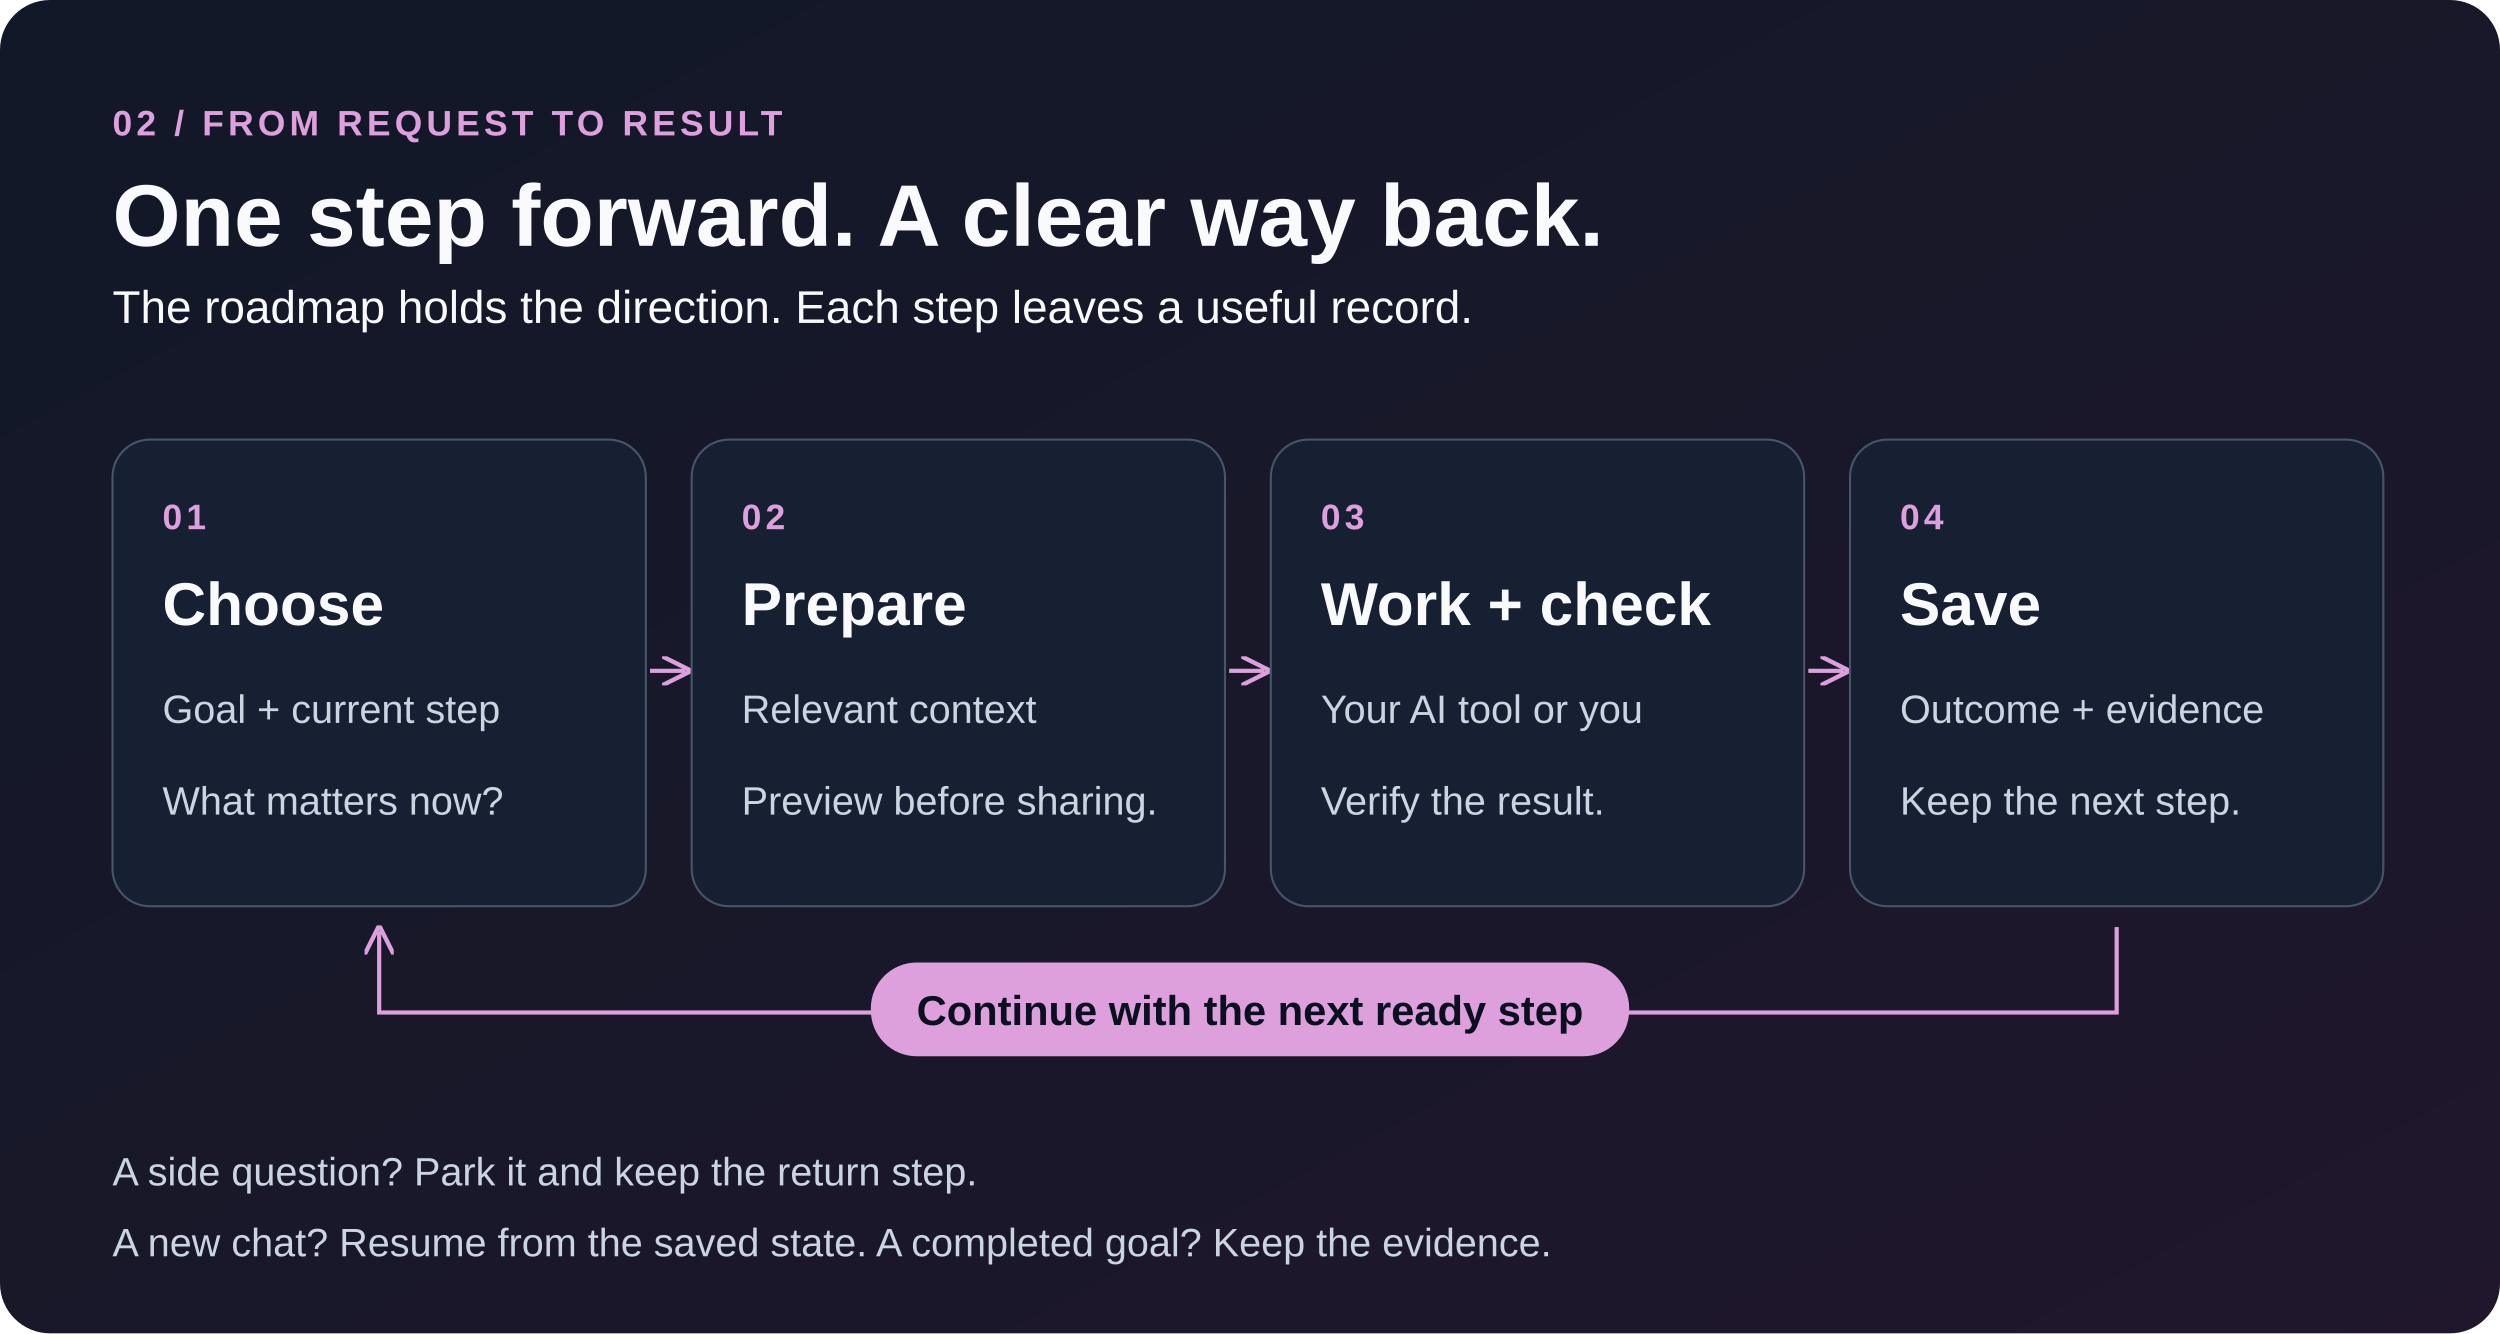
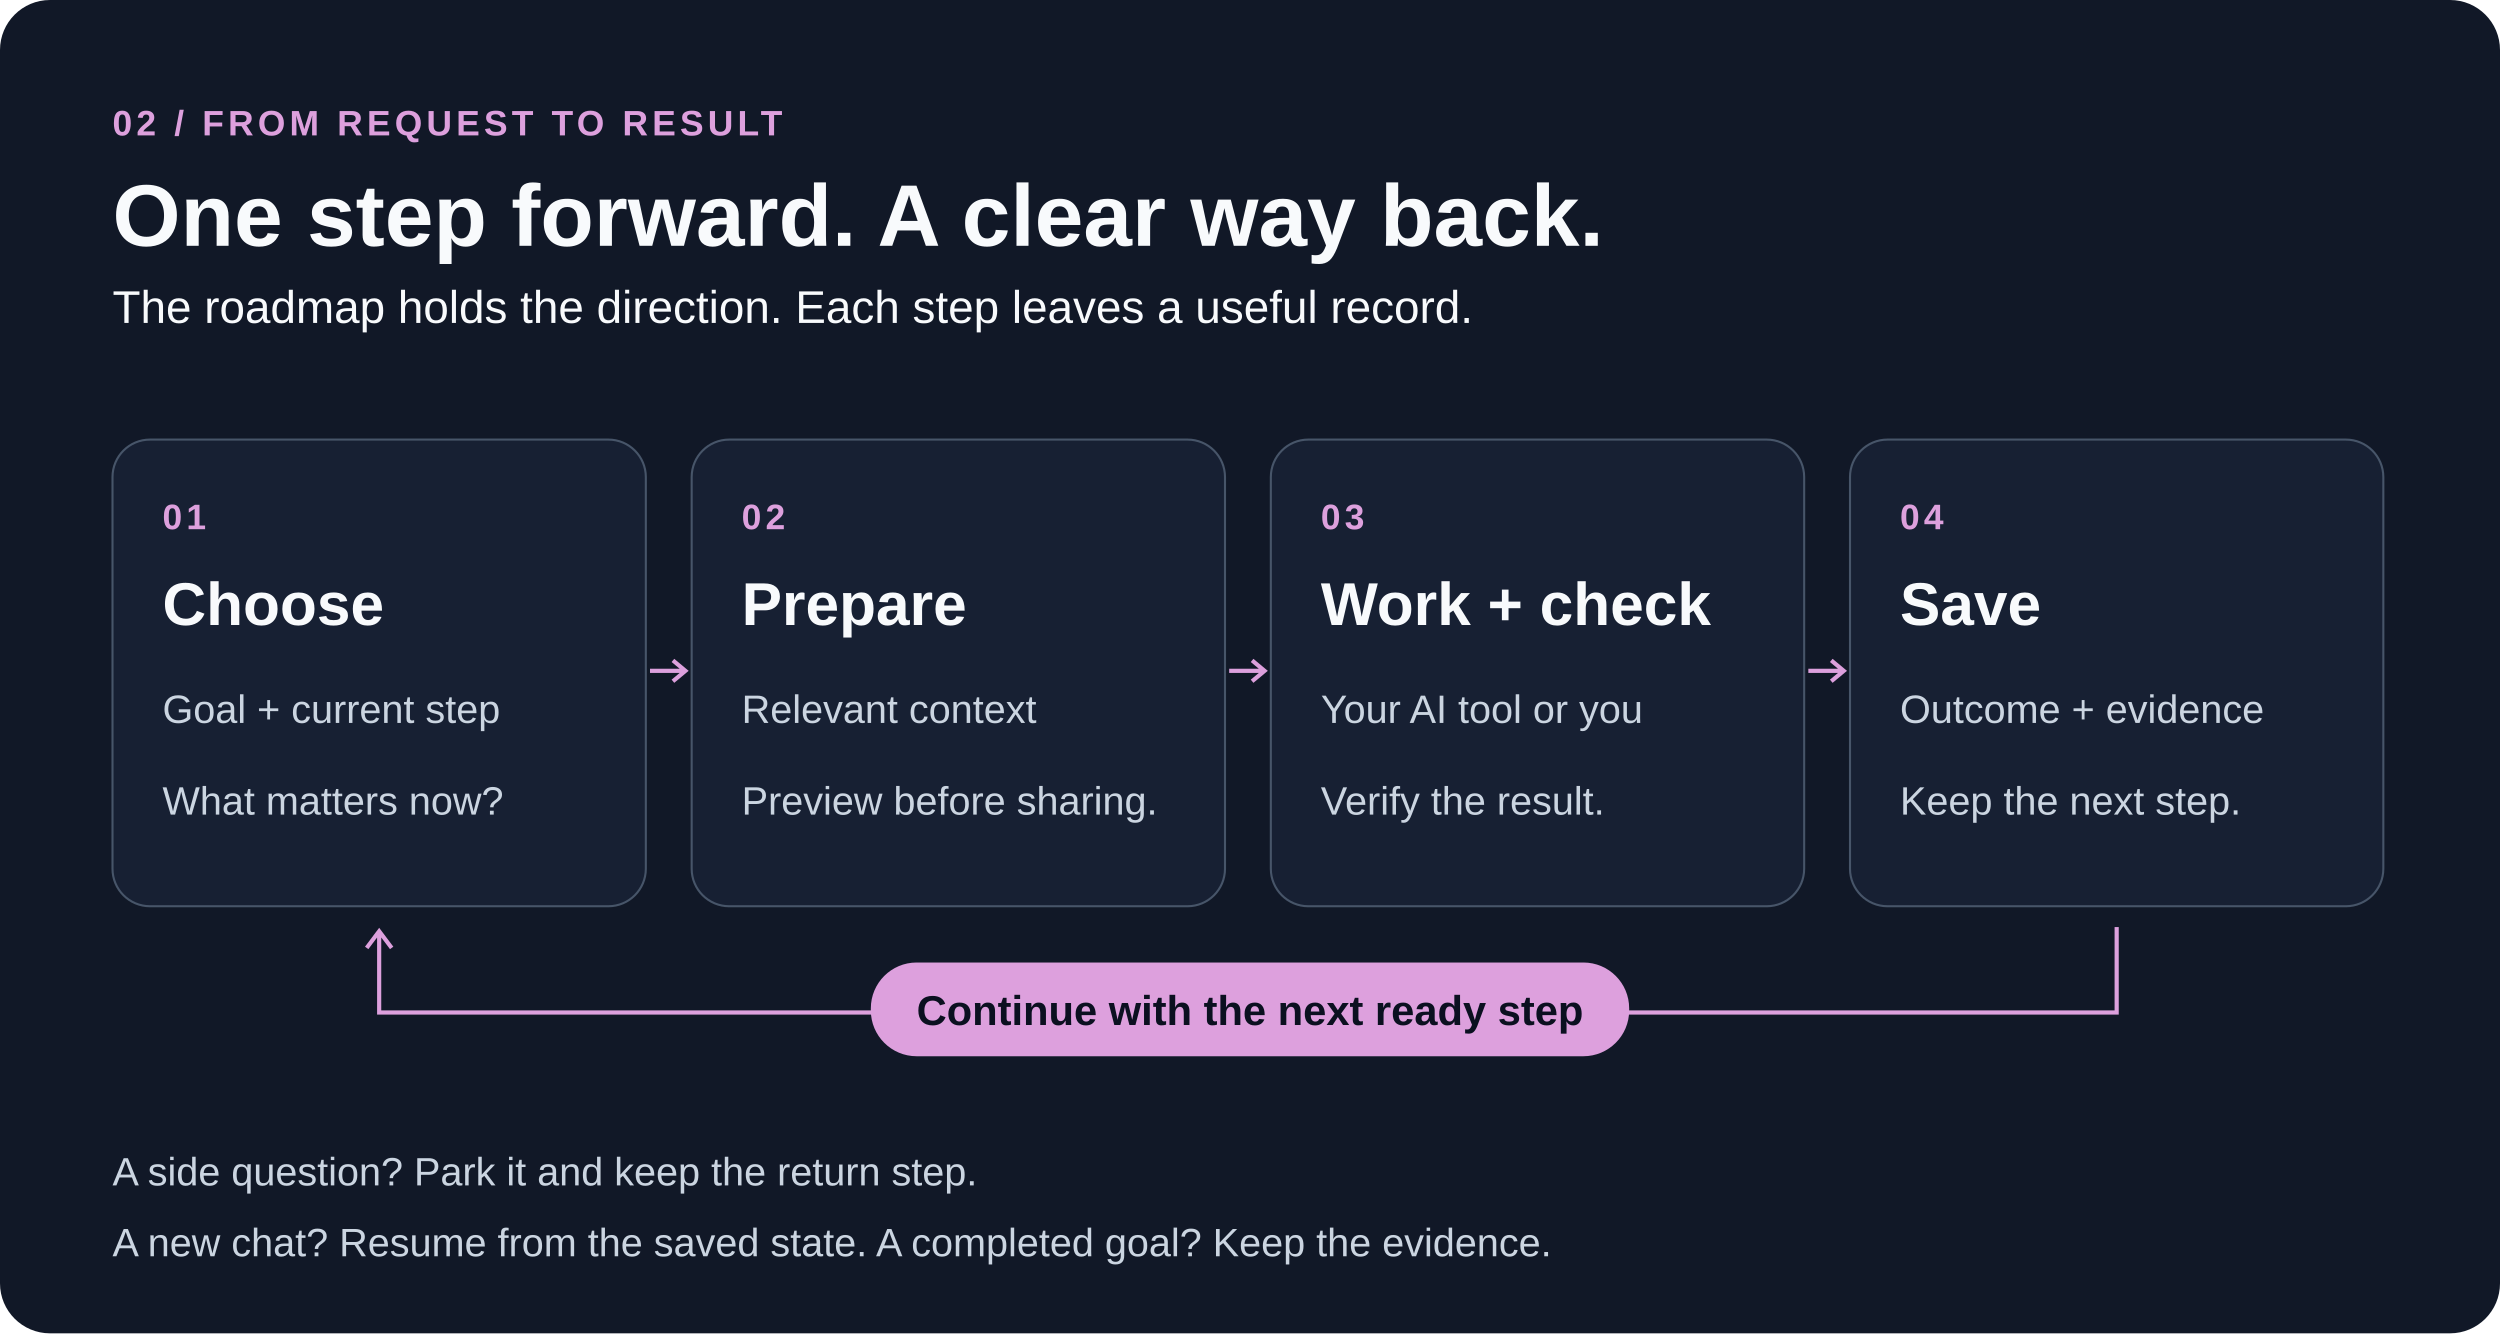
<svg xmlns="http://www.w3.org/2000/svg" width="1200" height="640" viewBox="0 0 1200 640" role="img" aria-labelledby="title desc">
-   <defs>
-     <linearGradient id="bg" x2="1" y2="1">
-       <stop stop-color="#111827" />
-       <stop offset="1" stop-color="#20172c" />
-     </linearGradient>
-     <marker id="arrow" viewBox="0 0 10 10" refX="8" refY="5" markerWidth="7" markerHeight="7" orient="auto-start-reverse">
-       <path d="M0 0 10 5 0 10" fill="none" stroke="#DDA0DD" stroke-width="1.5" />
-     </marker>
-   </defs>
-   <rect width="1200" height="640" rx="24" fill="url(#bg)" />
-   <style>text{font-family:Segoe UI,Arial,sans-serif;fill:#F8FAFC}.small{font-size:19px;fill:#CBD5E1}.label{font-size:17px;letter-spacing:2px;fill:#DDA0DD;font-weight:700}.heading{font-size:29px;font-weight:700}.body{font-size:22px}.line{fill:none;stroke:#DDA0DD;stroke-width:2;marker-end:url(#arrow)}</style>
+   <rect width="1200" height="640" rx="24" fill="#111827" />
+   <style>text{font-family:Segoe UI,Arial,sans-serif;fill:#F8FAFC}.small{font-size:19px;fill:#CBD5E1}.label{font-size:17px;letter-spacing:2px;fill:#DDA0DD;font-weight:700}.heading{font-size:29px;font-weight:700}.body{font-size:22px}.line{fill:none;stroke:#DDA0DD;stroke-width:2}</style>
  <text x="54" y="65" class="label">02 / FROM REQUEST TO RESULT</text>
  <text x="54" y="118" font-size="42" font-weight="700">One step forward. A clear way back.</text>
  <text x="54" y="155" class="body">The roadmap holds the direction. Each step leaves a useful record.</text>
  <rect x="54" y="211" width="256" height="224" rx="18" fill="#172033" stroke="#475569" />
  <text x="78" y="254" class="label">01</text>
  <text x="78" y="300" class="heading">Choose</text>
  <text x="78" y="347" class="small">Goal + current step</text>
  <text x="78" y="391" class="small">What matters now?</text>
-   <path d="M312 322h17" class="line" />
+   <path d="M312 322h17 M323 317L329 322L323 327" class="line" />
  <rect x="332" y="211" width="256" height="224" rx="18" fill="#172033" stroke="#475569" />
  <text x="356" y="254" class="label">02</text>
  <text x="356" y="300" class="heading">Prepare</text>
  <text x="356" y="347" class="small">Relevant context</text>
  <text x="356" y="391" class="small">Preview before sharing.</text>
-   <path d="M590 322h17" class="line" />
+   <path d="M590 322h17 M601 317L607 322L601 327" class="line" />
  <rect x="610" y="211" width="256" height="224" rx="18" fill="#172033" stroke="#475569" />
  <text x="634" y="254" class="label">03</text>
  <text x="634" y="300" class="heading">Work + check</text>
  <text x="634" y="347" class="small">Your AI tool or you</text>
  <text x="634" y="391" class="small">Verify the result.</text>
-   <path d="M868 322h17" class="line" />
+   <path d="M868 322h17 M879 317L885 322L879 327" class="line" />
  <rect x="888" y="211" width="256" height="224" rx="18" fill="#172033" stroke="#475569" />
  <text x="912" y="254" class="label">04</text>
  <text x="912" y="300" class="heading">Save</text>
  <text x="912" y="347" class="small">Outcome + evidence</text>
  <text x="912" y="391" class="small">Keep the next step.</text>
-   <path d="M1016 445V486H182V447" class="line" />
+   <path d="M1016 445V486H182V447 M176 455L182 447L188 455" class="line" />
  <rect x="418" y="462" width="364" height="45" rx="22" fill="#DDA0DD" />
  <text x="600" y="492" text-anchor="middle" font-size="20" style="fill:#0B1020;font-weight:700">Continue with the next ready step</text>
  <text x="54" y="569" class="small">A side question? Park it and keep the return step.</text>
  <text x="54" y="603" class="small">A new chat? Resume from the saved state. A completed goal? Keep the evidence.</text>
</svg>
